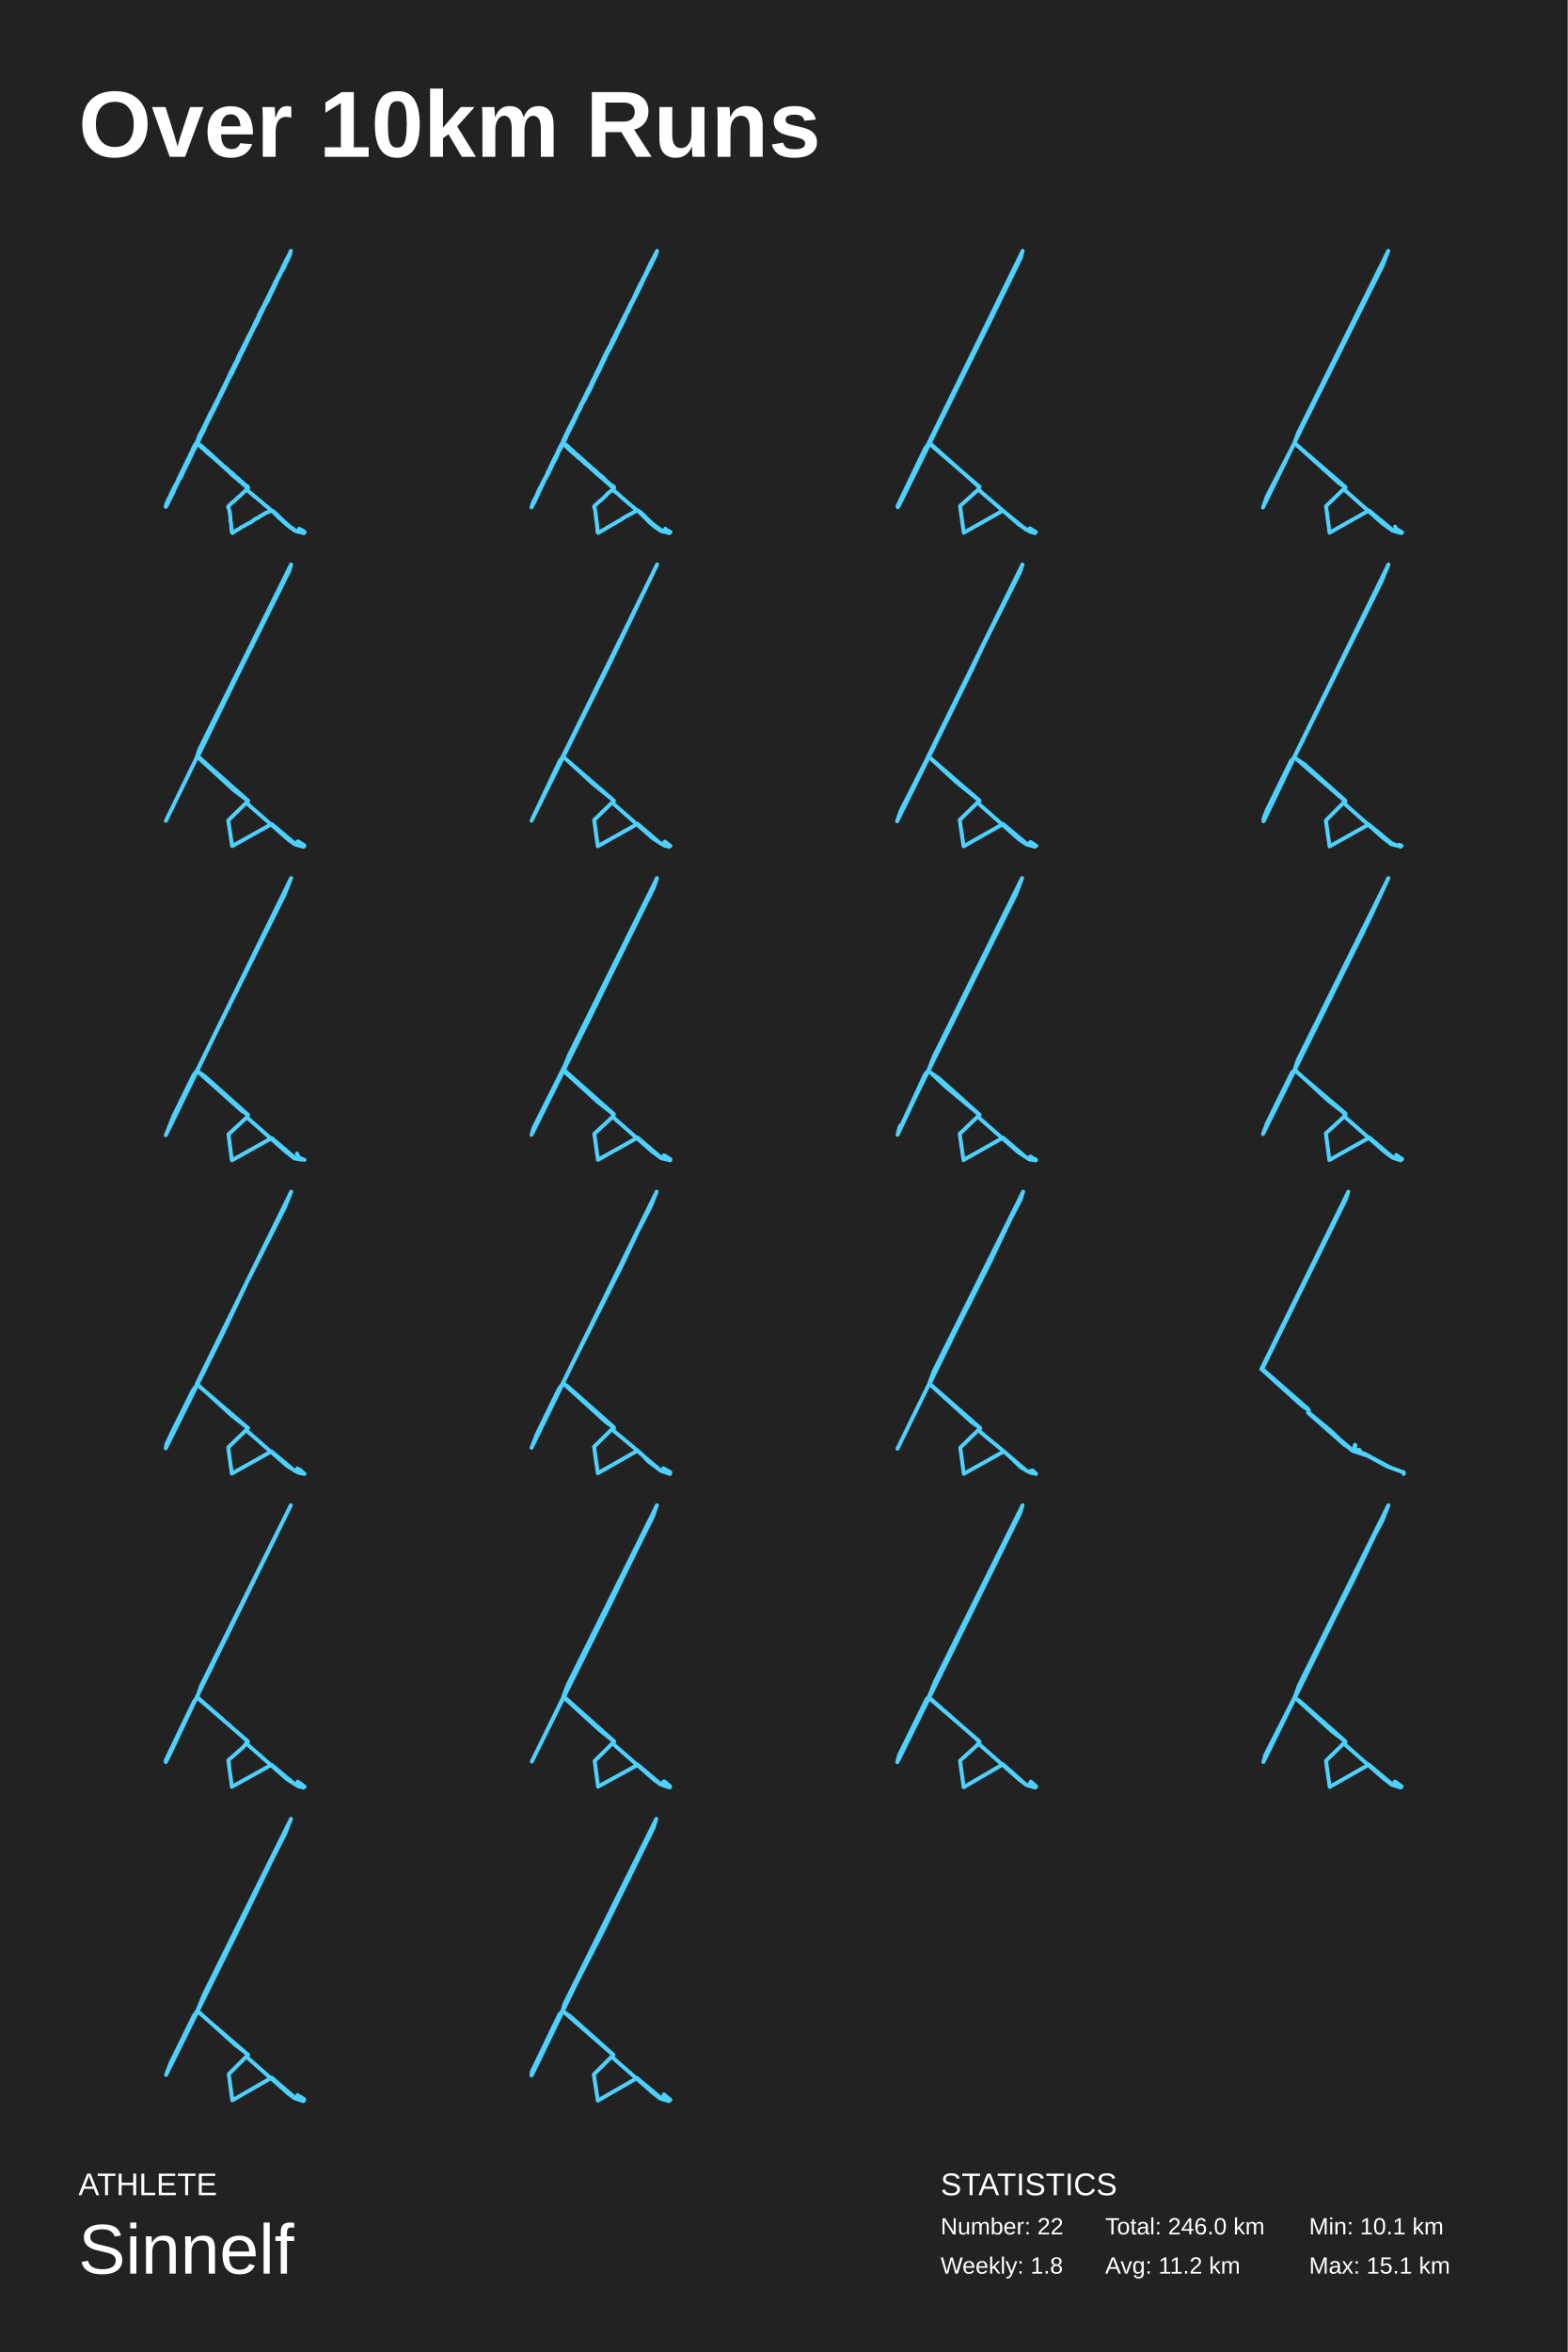
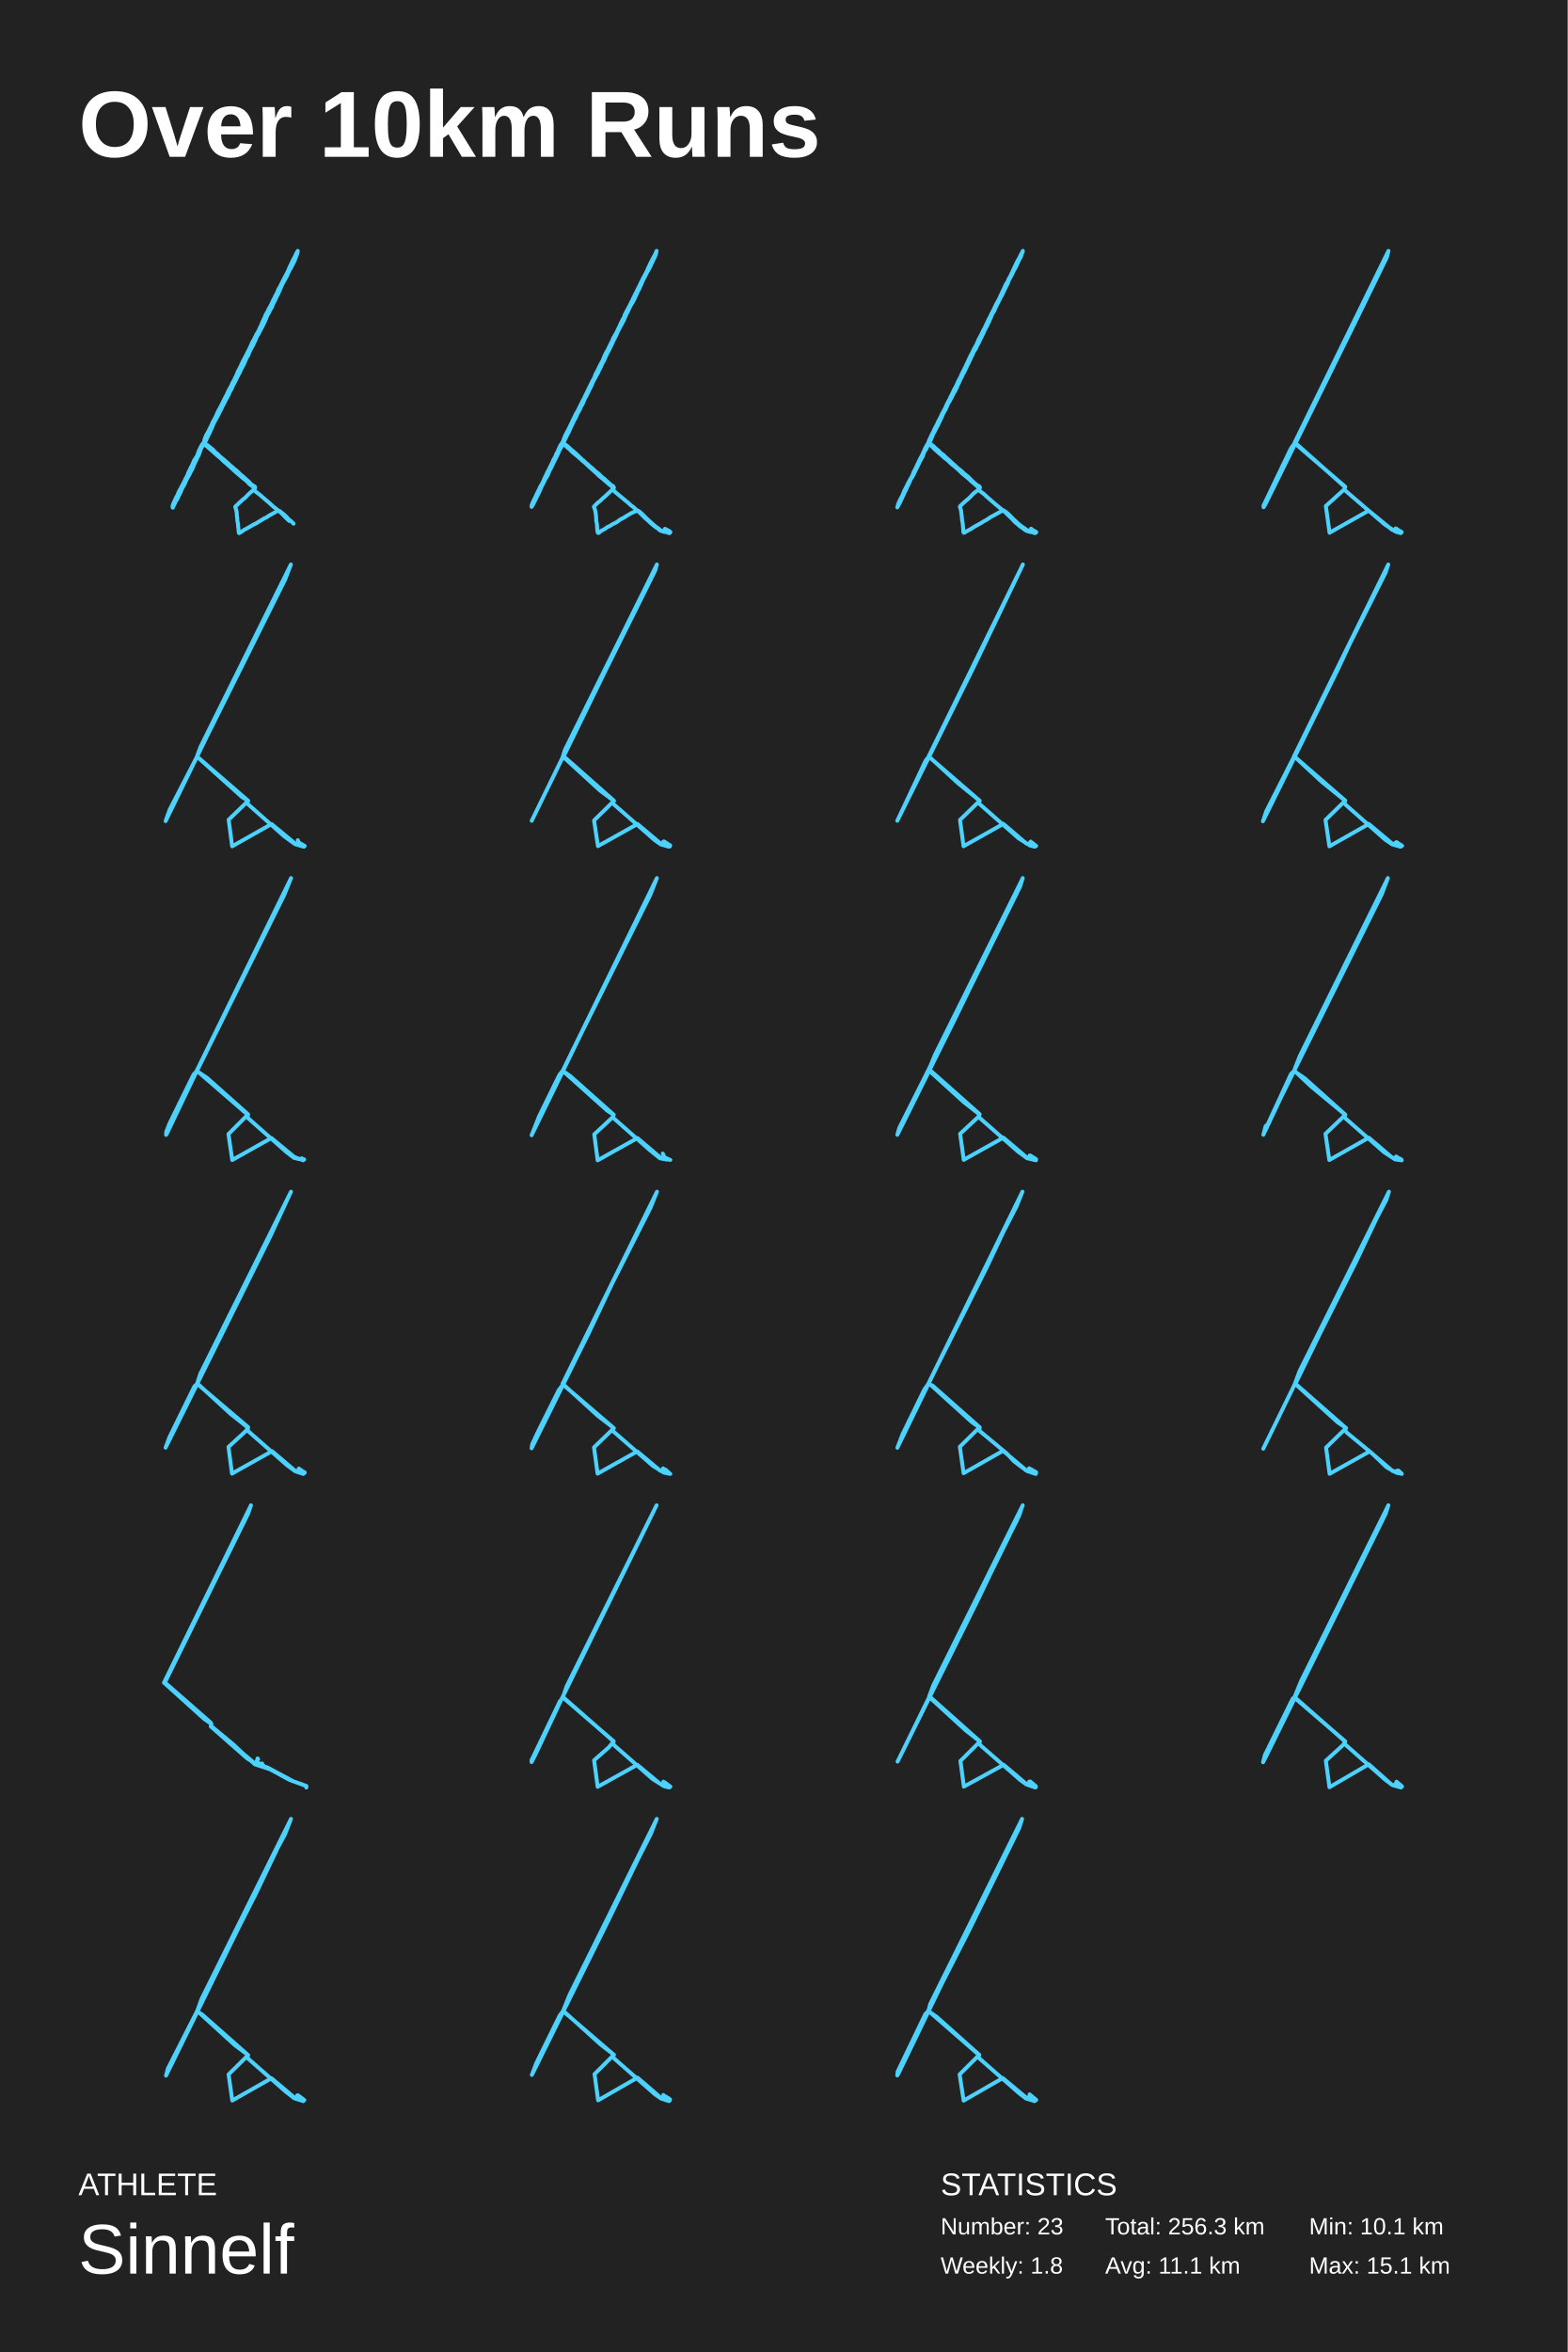
<svg xmlns="http://www.w3.org/2000/svg" baseProfile="full" height="300mm" version="1.1" viewBox="0,0,200,300" width="200mm">
  <defs />
  <rect fill="#222222" height="300" width="200" x="0" y="0" />
  <text fill="#FFFFFF" style="font-size:12px; font-family:Arial; font-weight:bold;" x="10" y="20">Over 10km Runs</text>
  <text fill="#FFFFFF" style="font-size:4px; font-family:Arial" x="10" y="280">ATHLETE</text>
  <text fill="#FFFFFF" style="font-size:9px; font-family:Arial" x="10" y="290">Sinnelf</text>
  <text fill="#FFFFFF" style="font-size:4px; font-family:Arial" x="120" y="280">STATISTICS</text>
-   <text fill="#FFFFFF" style="font-size:3px; font-family:Arial" x="120" y="285">Number: 22</text>
+   <text fill="#FFFFFF" style="font-size:3px; font-family:Arial" x="120" y="285">Number: 23</text>
  <text fill="#FFFFFF" style="font-size:3px; font-family:Arial" x="120" y="290">Weekly: 1.8</text>
-   <text fill="#FFFFFF" style="font-size:3px; font-family:Arial" x="141" y="285">Total: 246.0 km</text>
-   <text fill="#FFFFFF" style="font-size:3px; font-family:Arial" x="141" y="290">Avg: 11.2 km</text>
+   <text fill="#FFFFFF" style="font-size:3px; font-family:Arial" x="141" y="285">Total: 256.3 km</text>
+   <text fill="#FFFFFF" style="font-size:3px; font-family:Arial" x="141" y="290">Avg: 11.1 km</text>
  <text fill="#FFFFFF" style="font-size:3px; font-family:Arial" x="167" y="285">Min: 10.1 km</text>
  <text fill="#FFFFFF" style="font-size:3px; font-family:Arial" x="167" y="290">Max: 15.1 km</text>
-   <polyline fill="none" points="38.164,67.449 38.635,67.692 38.862,67.859 38.812,67.949 38.77,67.987 38.677,68.0 38.333,67.859 38.072,67.846 37.635,67.705 37.5,67.628 37.324,67.461 36.97,67.231 36.457,66.82 36.23,66.615 36.037,66.423 35.575,66.025 35.213,65.654 34.91,65.359 34.616,65.115 34.154,64.692 33.801,64.436 33.548,64.192 31.749,62.705 31.513,62.384 31.53,62.294 31.589,62.179 31.589,62.14 31.354,62.051 31.261,61.935 31.093,61.82 30.202,61.05 29.781,60.717 29.285,60.23 28.613,59.64 27.94,59.012 27.663,58.781 27.166,58.332 26.46,57.755 26.242,57.562 25.998,57.306 25.695,57.062 25.123,56.511 25.098,56.485 25.098,56.447 25.35,55.767 25.502,55.434 26.031,54.421 26.107,54.228 26.25,53.972 26.435,53.549 26.679,53.074 26.729,52.92 27.082,52.317 27.679,51.099 27.856,50.791 28.041,50.368 28.175,50.124 28.478,49.47 28.638,49.175 28.856,48.701 29.126,48.226 29.311,47.739 29.68,47.033 29.849,46.662 30.076,46.238 30.202,46.02 30.336,45.712 30.404,45.507 30.656,44.981 30.883,44.597 31.026,44.276 31.211,43.917 31.455,43.429 31.581,43.109 31.993,42.39 32.22,41.903 32.354,41.646 32.489,41.326 32.674,40.941 32.96,40.415 33.035,40.171 33.229,39.774 33.691,38.927 33.859,38.555 34.002,38.299 34.137,37.991 34.229,37.824 34.423,37.413 34.532,37.234 34.591,37.08 34.952,36.362 35.154,35.925 35.844,34.617 35.987,34.271 36.357,33.488 36.71,32.808 36.853,32.564 37.105,32.0 37.004,32.423 36.903,32.718 36.701,33.116 36.584,33.385 36.466,33.591 36.273,34.053 36.037,34.476 35.961,34.579 35.591,35.323 35.482,35.502 35.28,35.913 35.196,36.156 35.02,36.528 34.894,36.823 34.667,37.247 34.549,37.529 34.355,37.927 34.246,38.196 33.96,38.709 33.868,38.837 33.7,39.145 33.405,39.799 33.262,40.043 33.044,40.531 32.918,40.851 32.152,42.288 31.951,42.75 31.648,43.34 31.328,44.045 31.135,44.417 31.093,44.532 30.639,45.392 30.58,45.546 30.462,45.789 30.412,45.956 30.202,46.315 30.076,46.585 30,46.777 29.865,47.046 29.773,47.2 29.647,47.508 29.521,47.739 29.403,47.918 29.336,48.072 29.1,48.496 28.949,48.816 28.789,49.201 28.428,49.906 28.125,50.535 28.066,50.612 27.89,50.971 27.747,51.343 27.587,51.651 27.511,51.766 27.284,52.266 26.965,52.843 26.763,53.318 26.561,53.651 26.275,54.267 26.183,54.446 25.88,55.152 25.737,55.382 25.174,56.575 24.846,57.203 24.745,57.357 24.442,58.037 23.997,58.922 23.685,59.589 23.458,59.999 23.164,60.704 22.878,61.14 22.727,61.486 22.407,62.102 22.172,62.666 21.272,64.474 21.155,64.654 21.138,64.577 21.18,64.384 21.264,64.166 21.39,63.884 21.642,63.384 21.819,62.987 22.105,62.422 22.256,62.076 22.542,61.615 22.752,61.102 23.198,60.178 23.517,59.563 23.618,59.319 23.753,59.101 23.921,58.678 24.182,58.229 24.308,57.883 24.484,57.601 24.568,57.357 24.812,56.832 25.022,56.524 25.064,56.485 25.115,56.498 25.56,56.78 25.821,56.985 26.25,57.396 26.427,57.524 26.923,57.96 27.629,58.64 27.805,58.768 27.974,58.947 28.318,59.23 28.453,59.383 28.966,59.781 29.21,60.037 29.748,60.461 30.109,60.832 30.412,61.05 30.647,61.294 30.807,61.409 30.942,61.55 31.404,61.948 31.463,61.986 31.539,61.986 31.656,62.179 31.656,62.217 31.53,62.371 31.244,62.653 31.009,62.858 30.597,63.256 30.202,63.589 29.899,63.897 29.622,64.102 29.184,64.525 29.1,64.641 29.109,64.692 29.159,64.782 29.268,65.141 29.344,65.564 29.395,66.128 29.395,66.461 29.437,66.577 29.479,66.808 29.538,67.628 29.571,67.833 29.588,67.91 29.638,67.974 29.672,67.987 29.731,67.962 30.008,67.731 30.521,67.449 30.841,67.218 31.093,67.115 31.421,66.897 32.01,66.602 32.464,66.269 32.691,66.141 32.892,66.051 33.304,65.782 33.708,65.551 33.851,65.461 34.044,65.372 34.658,65.128 34.742,65.141 34.91,65.256 35.247,65.551 35.877,66.179 36.735,66.961 37.054,67.218 37.391,67.449 37.534,67.59 37.635,67.641 37.996,67.782 38.349,67.833 38.534,67.936 38.66,67.987 38.778,67.987 38.82,67.949 38.812,67.91 38.787,67.885 38.627,67.82 38.534,67.756" stroke="#4dd2ff" stroke-linecap="round" stroke-linejoin="round" stroke-width="0.5" />
-   <polyline fill="none" points="84.876,67.436 85.095,67.628 85.44,67.795 85.532,67.859 85.532,67.897 85.465,67.962 85.339,68.0 84.994,67.872 84.741,67.846 84.279,67.705 84.144,67.628 83.799,67.359 83.555,67.205 82.807,66.576 82.504,66.243 81.512,65.281 80.317,64.306 79.24,63.37 78.828,62.985 78.635,62.857 78.408,62.677 78.24,62.51 78.181,62.408 78.172,62.356 78.189,62.305 78.265,62.164 78.231,62.19 78.021,62.061 77.752,61.805 77.272,61.407 76.936,61.086 76.078,60.381 75.758,60.06 75.043,59.432 74.707,59.175 74.219,58.7 73.815,58.393 73.454,58.059 73.168,57.828 72.621,57.341 72.108,56.828 71.788,56.571 71.763,56.52 71.755,56.468 71.881,56.135 72.234,55.378 72.369,55.147 72.528,54.762 72.915,54.031 73.008,53.8 73.302,53.261 73.487,52.851 73.916,52.042 74.152,51.516 74.471,50.913 74.564,50.708 74.715,50.413 75.085,49.63 75.245,49.361 75.43,48.989 75.531,48.72 75.91,48.014 76.027,47.719 76.515,46.744 77.129,45.422 77.272,45.166 77.567,44.563 77.886,43.985 77.996,43.754 78.172,43.318 78.483,42.753 78.778,42.125 78.912,41.907 79.459,40.739 79.678,40.341 79.754,40.149 80.048,39.597 80.435,38.776 80.763,38.198 81.688,36.209 81.89,35.901 82.033,35.542 82.184,35.311 82.277,35.118 83,33.566 83.269,33.065 83.412,32.834 83.547,32.513 83.698,32.257 83.825,32.0 83.799,32.128 83.707,32.334 83.698,32.398 83.597,32.693 83.345,33.168 82.891,34.143 82.63,34.579 82.504,34.875 82.067,35.709 81.974,35.914 81.882,36.184 81.747,36.427 81.268,37.428 81.226,37.557 81.032,37.877 80.418,39.084 80.174,39.648 79.913,40.059 79.754,40.482 79.611,40.79 79.518,41.021 79.383,41.252 79.316,41.432 78.988,42.048 78.568,42.959 78.282,43.523 78.198,43.729 78.029,44.024 77.785,44.537 77.592,44.806 77.39,45.268 77.264,45.486 77.146,45.794 76.995,46.089 76.927,46.256 76.709,46.667 76.398,47.36 76.204,47.693 76.036,48.065 75.826,48.463 75.649,48.874 75.514,49.117 75.422,49.4 75.296,49.618 75.212,49.823 75.026,50.118 74.724,50.734 74.446,51.234 74.32,51.414 73.95,52.261 73.664,52.748 73.403,53.364 72.949,54.3 72.369,55.404 72.116,56.032 71.94,56.366 71.813,56.686 71.645,56.943 71.46,57.328 71.258,57.61 71.031,58.251 70.627,58.983 70.35,59.586 70.106,60.06 69.795,60.714 69.492,61.189 69.265,61.728 69.088,62.074 68.853,62.587 68.76,62.754 68.609,63.113 68.138,64.114 67.801,64.716 67.835,64.639 67.911,64.344 68.028,64.024 68.138,63.793 68.441,63.229 68.718,62.562 69.055,61.907 69.198,61.599 69.282,61.458 69.534,60.984 69.677,60.766 69.786,60.509 69.896,60.201 70.089,59.842 70.728,58.495 70.913,58.175 71.384,57.135 71.662,56.635 71.746,56.507 71.788,56.468 71.83,56.468 72.427,56.917 72.764,57.238 73.041,57.456 73.369,57.802 73.698,58.033 74.084,58.418 74.37,58.649 74.883,59.137 75.136,59.342 75.439,59.637 75.943,60.035 76.431,60.496 76.557,60.586 76.902,60.868 77.205,61.189 77.617,61.574 77.836,61.766 78.08,61.946 78.223,61.997 78.315,62.087 78.357,62.177 78.349,62.228 78.13,62.472 77.516,62.959 77.197,63.305 76.86,63.626 76.288,64.114 75.834,64.55 75.792,64.614 75.792,64.665 75.859,64.832 75.935,65.114 76.027,65.845 76.078,66.422 76.137,66.653 76.154,66.807 76.179,67.128 76.204,67.282 76.229,67.808 76.246,67.885 76.28,67.949 76.339,67.949 76.456,67.897 76.641,67.769 77.188,67.474 77.651,67.179 78.559,66.679 78.803,66.512 79.156,66.333 79.686,65.973 79.997,65.807 81.066,65.217 81.268,65.127 81.343,65.101 81.444,65.14 81.831,65.435 82.109,65.691 82.437,66.038 83.227,66.782 83.732,67.192 84.035,67.384 84.312,67.59 84.75,67.769 85.044,67.808 85.339,67.962 85.44,67.974 85.49,67.936 85.507,67.91 85.507,67.872 85.473,67.833 85.204,67.705" stroke="#4dd2ff" stroke-linecap="round" stroke-linejoin="round" stroke-width="0.5" />
-   <polyline fill="none" points="131.44,67.411 132.12,67.885 132.028,68.0 131.373,67.808 129.979,66.886 125.017,62.622 124.84,62.405 124.95,62.149 118.51,56.425 130.466,32.0 130.264,32.82 125.949,41.658 114.731,64.389 114.538,64.697 114.513,64.517 117.998,57.244 118.501,56.527 124.958,62.085 124.807,62.443 122.481,64.543 122.951,67.949 127.939,65.132 130.911,67.565 132.095,67.962 132.154,67.859 131.364,67.411" stroke="#4dd2ff" stroke-linecap="round" stroke-linejoin="round" stroke-width="0.5" />
-   <polyline fill="none" points="178.177,67.5 178.874,67.898 178.773,68.0 177.647,67.68 176.245,66.655 171.676,62.608 171.499,62.364 171.608,62.121 170.861,61.647 165.124,56.498 165.578,55.268 177.11,32.0 176.379,33.909 166.376,53.974 161.126,64.734 161.639,63.287 165.141,56.498 171.667,62.147 169.173,64.555 169.618,67.949 174.641,65.105 177.631,67.577 178.807,67.923 178.126,67.539 177.992,67.167" stroke="#4dd2ff" stroke-linecap="round" stroke-linejoin="round" stroke-width="0.5" />
-   <polyline fill="none" points="38.037,107.321 38.835,107.833 38.7,108.0 37.65,107.718 36.852,107.154 31.685,102.631 31.508,102.401 31.626,102.132 29.87,100.825 25.139,96.493 25.408,95.635 37.138,72.0 36.911,72.795 26.862,93.008 21.165,104.694 37.062,72.167 36.726,73.115 33.693,79.14 25.249,96.468 31.668,102.144 29.122,104.643 29.618,107.923 34.659,105.104 37.608,107.59 38.801,107.949 37.953,107.359" stroke="#4dd2ff" stroke-linecap="round" stroke-linejoin="round" stroke-width="0.5" />
-   <polyline fill="none" points="84.821,107.347 85.526,107.898 85.358,108.0 84.745,107.846 83.276,106.925 78.215,102.471 78.282,102.112 75.613,99.949 71.811,96.467 83.83,72.0 77.628,84.933 67.808,104.685 71.408,97.043 71.82,96.506 78.324,102.138 75.806,104.583 76.26,107.936 81.338,105.082 84.267,107.59 85.433,107.898 84.745,107.45" stroke="#4dd2ff" stroke-linecap="round" stroke-linejoin="round" stroke-width="0.5" />
-   <polyline fill="none" points="131.488,107.409 132.212,107.884 132.002,108.0 130.949,107.705 130.04,107.088 125.038,102.671 124.811,102.402 124.946,102.132 122.016,99.769 118.42,96.456 130.444,72.0 130.099,73.041 125.56,82.071 124.028,85.347 114.454,104.751 114.892,103.442 118.437,96.469 124.963,102.119 122.437,104.585 122.933,107.949 127.96,105.098 130.941,107.602 132.111,107.936 131.362,107.486" stroke="#4dd2ff" stroke-linecap="round" stroke-linejoin="round" stroke-width="0.5" />
-   <polyline fill="none" points="178.412,107.897 177.513,107.692 176.487,106.897 171.644,102.615 171.577,102.166 165.102,96.562 177.134,72.0 176.235,74.206 164.598,97.665 161.285,104.602 161.192,104.756 161.209,104.371 161.613,103.333 164.69,97.062 165.102,96.614 166.389,97.46 171.652,102.14 169.147,104.654 169.626,107.962 174.62,105.154 177.53,107.564 178.673,108.0 178.808,107.885 178.48,107.744" stroke="#4dd2ff" stroke-linecap="round" stroke-linejoin="round" stroke-width="0.5" />
-   <polyline fill="none" points="38.426,147.91 37.533,147.743 36.269,146.728 31.652,142.655 31.525,142.462 31.635,142.192 30.809,141.665 25.121,136.576 37.137,112.0 36.286,114.16 27.472,131.847 21.152,144.801 22.122,142.359 24.708,137.077 25.121,136.576 26.124,137.283 31.635,142.192 31.5,142.5 29.149,144.685 29.579,148.0 34.66,145.16 37.584,147.653 38.848,147.949 38.114,147.627 37.887,147.139" stroke="#4dd2ff" stroke-linecap="round" stroke-linejoin="round" stroke-width="0.5" />
-   <polyline fill="none" points="84.796,147.398 85.518,147.859 85.502,148.0 84.359,147.731 83.174,146.86 78.41,142.67 78.2,142.414 78.292,142.144 76.284,140.568 71.806,136.506 72.604,134.558 83.804,112.038 83.006,114.064 82.04,115.833 75.15,129.996 67.815,144.746 68.059,143.874 71.688,136.647 83.813,112.0 83.468,113.09 71.932,136.455 78.318,142.119 78.141,142.465 75.822,144.617 76.284,147.936 81.342,145.104 84.266,147.59 85.485,147.949 84.703,147.372" stroke="#4dd2ff" stroke-linecap="round" stroke-linejoin="round" stroke-width="0.5" />
-   <polyline fill="none" points="131.453,147.512 132.16,148.0 131.318,147.885 129.888,146.948 124.999,142.662 124.823,142.431 124.949,142.187 120.59,138.569 118.436,136.541 119.135,134.745 130.393,112.0 129.627,114.041 116.821,139.839 114.507,144.741 114.785,143.676 114.877,143.548 114.877,143.817 118.024,137.003 118.411,136.605 119.774,137.529 124.974,142.187 122.433,144.625 122.921,147.962 127.961,145.113 130.889,147.615 132.042,147.987 132.135,147.91 131.907,147.769" stroke="#4dd2ff" stroke-linecap="round" stroke-linejoin="round" stroke-width="0.5" />
-   <polyline fill="none" points="178.125,147.319 178.875,147.846 178.69,148.0 177.671,147.666 176.593,146.87 171.591,142.479 171.65,142.106 169.436,140.36 165.158,136.443 165.563,135.21 177.123,112.0 174.496,117.678 161.125,144.649 161.605,143.339 164.796,136.841 165.158,136.507 171.659,142.042 171.406,142.492 169.15,144.559 169.596,147.961 174.707,145.098 177.595,147.551 178.706,147.872 178.858,147.782" stroke="#4dd2ff" stroke-linecap="round" stroke-linejoin="round" stroke-width="0.5" />
-   <polyline fill="none" points="38.251,187.461 38.849,188.0 38.033,187.833 36.628,186.974 31.623,182.613 31.489,182.408 31.632,182.151 29.63,180.612 25.105,176.494 37.15,152.0 36.334,154.028 31.48,163.613 28.452,170.015 21.151,184.729 21.236,184.191 21.993,182.574 24.608,177.328 25.155,176.597 31.649,182.164 29.117,184.614 29.571,187.962 34.626,185.127 37.578,187.602 38.798,187.962 37.932,187.295" stroke="#4dd2ff" stroke-linecap="round" stroke-linejoin="round" stroke-width="0.5" />
-   <polyline fill="none" points="84.956,187.461 85.519,187.782 85.469,188.0 84.35,187.628 82.702,186.397 81.776,185.396 78.269,182.485 78.319,182.087 77.319,181.394 71.809,176.404 83.77,152.0 83.03,153.861 81.364,157.082 79.228,161.624 72.978,174.069 67.814,184.665 68.487,182.921 71.262,177.225 71.776,176.494 72.339,176.763 78.311,182.048 75.788,184.537 76.267,187.91 81.297,185.05 84.241,187.525 85.444,187.885 85.461,187.756 84.628,187.282" stroke="#4dd2ff" stroke-linecap="round" stroke-linejoin="round" stroke-width="0.5" />
-   <polyline fill="none" points="131.725,187.563 132.164,187.961 131.497,187.858 130.248,187.164 128.384,185.388 125.16,182.737 124.899,182.415 125.051,182.132 124.013,181.437 118.536,176.483 119.127,174.887 130.527,152.0 130.206,153.017 128.941,155.437 126.358,160.883 119.658,174.218 114.494,184.783 130.434,152.193 130.071,153.262 129.126,154.961 118.604,176.496 125.059,182.158 122.511,184.642 122.958,187.987 128.063,185.131 130.991,187.627 132.172,188.0 131.506,187.601" stroke="#4dd2ff" stroke-linecap="round" stroke-linejoin="round" stroke-width="0.5" />
-   <polyline fill="none" points="173.424,184.927 173.564,185.211 172.763,185.093 171.502,184.262 166.887,180.204 166.973,179.883 166.055,179.254 160.919,174.626 172.015,152.0 171.665,153.045 161.035,174.602 166.864,179.705 166.942,180.156 169.798,182.53 171.751,184.381 172.498,184.915 174.132,185.449 177.416,187.205 179.081,187.798 179.081,188.0 179.035,187.798 176.934,187.027 174.443,185.674 172.529,185.045 169.852,182.696 172.451,184.879 173.603,185.188 172.91,184.844 172.778,184.594 172.864,184.286 172.934,184.381" stroke="#4dd2ff" stroke-linecap="round" stroke-linejoin="round" stroke-width="0.5" />
-   <polyline fill="none" points="38.115,227.333 38.856,227.885 38.721,228.0 38.031,227.833 36.567,226.897 31.746,222.662 31.536,222.444 31.628,222.136 25.158,216.464 25.62,215.091 37.097,192.0 24.779,217.132 21.632,223.817 21.152,224.754 21.144,224.523 24.771,216.978 25.183,216.541 31.628,222.11 30.997,222.88 29.129,224.523 29.583,227.91 34.632,225.1 37.577,227.551 38.763,227.923 38.149,227.577 37.964,227.256" stroke="#4dd2ff" stroke-linecap="round" stroke-linejoin="round" stroke-width="0.5" />
-   <polyline fill="none" points="84.768,227.231 85.457,227.808 85.432,228.0 84.297,227.615 83.49,227.038 78.537,222.717 78.235,222.397 78.31,222.102 76.562,220.73 71.853,216.434 72.391,214.985 83.809,192.0 83.061,193.963 82.111,195.695 78.016,204.225 67.842,224.692 83.633,192.475 83.364,193.296 71.945,216.408 78.361,222.127 75.864,224.615 76.301,227.885 81.371,225.102 84.289,227.564 85.491,227.923 84.633,227.244" stroke="#4dd2ff" stroke-linecap="round" stroke-linejoin="round" stroke-width="0.5" />
-   <polyline fill="none" points="131.5,227.255 132.199,227.859 132.072,228.0 130.977,227.692 130.017,226.972 125.047,222.592 124.871,222.374 124.946,222.143 118.486,216.465 119.311,214.435 130.455,192.0 130.118,193.067 114.872,223.992 114.468,224.776 114.704,223.851 118.258,216.645 118.461,216.529 124.963,222.117 124.702,222.554 122.478,224.583 122.942,227.961 127.953,225.033 130.885,227.64 132.081,227.974 132.157,227.859 131.382,227.499" stroke="#4dd2ff" stroke-linecap="round" stroke-linejoin="round" stroke-width="0.5" />
-   <polyline fill="none" points="177.997,227.245 178.82,227.859 178.686,228.0 177.544,227.642 176.461,226.796 171.591,222.52 171.641,222.123 169.937,220.843 165.16,216.489 165.714,214.965 177.124,192.0 176.352,193.986 175.453,195.651 172.641,201.543 170.508,205.744 161.18,224.748 161.415,223.852 165.134,216.54 165.814,216.975 171.658,222.136 169.165,224.594 169.635,227.923 174.631,225.081 177.578,227.565 178.795,227.872 177.913,227.283" stroke="#4dd2ff" stroke-linecap="round" stroke-linejoin="round" stroke-width="0.5" />
-   <polyline fill="none" points="38.24,267.398 38.811,267.769 38.685,268.0 37.66,267.667 36.887,267.129 31.697,262.569 31.537,262.352 31.655,262.083 29.975,260.789 25.179,256.472 25.985,254.461 37.123,232.0 36.35,233.948 34.72,237.151 31.025,244.788 21.189,264.657 21.752,263.158 24.734,257.087 25.162,256.51 31.646,262.095 29.185,264.555 29.639,267.898 34.662,265.003 37.601,267.539 38.794,267.91 38.786,267.757 38.105,267.513 37.962,267.219" stroke="#4dd2ff" stroke-linecap="round" stroke-linejoin="round" stroke-width="0.5" />
-   <polyline fill="none" points="84.688,267.14 85.53,267.846 85.32,268.0 84.225,267.666 83.341,266.986 78.207,262.493 78.224,262.108 71.768,256.486 72.012,255.6 83.729,232.0 83.367,233.156 76.869,246.408 73.493,253.02 67.938,264.509 67.803,264.727 67.845,264.252 71.389,256.884 71.759,256.511 72.795,257.218 78.266,262.096 75.758,264.599 76.271,267.936 81.262,265.061 84.217,267.525 85.387,267.949 85.454,267.82 84.806,267.615 84.638,267.371" stroke="#4dd2ff" stroke-linecap="round" stroke-linejoin="round" stroke-width="0.5" />
+   <polyline fill="none" points="36.886,66.437 36.508,66.078 36.205,65.758 35.835,65.386 35.592,65.207 35.214,64.874 34.911,64.656 34.483,64.259 33.113,63.08 32.55,62.657 32.399,62.49 32.357,62.414 32.357,62.337 32.449,62.183 32.432,62.144 32.399,62.106 32.214,62.029 31.92,61.824 31.735,61.658 31.601,61.504 31.374,61.286 30.777,60.812 30.534,60.594 30.248,60.363 29.164,59.377 28.567,58.864 28.105,58.416 27.593,57.993 27.173,57.608 26.089,56.66 26.005,56.57 25.996,56.519 26.038,56.263 26.08,56.109 26.181,55.801 26.341,55.443 26.601,55.007 26.685,54.815 26.963,54.277 27.173,53.777 27.475,53.251 27.794,52.508 28.105,51.957 28.727,50.701 28.904,50.381 29.206,49.727 29.475,49.253 29.643,48.868 29.903,48.42 29.987,48.202 30.113,47.971 30.307,47.471 30.676,46.766 30.979,46.1 31.138,45.818 31.265,45.549 31.374,45.369 31.525,45.049 31.869,44.382 32.18,43.678 32.407,43.28 32.735,42.614 32.953,42.255 33.205,41.704 33.289,41.563 33.525,40.973 33.752,40.512 33.878,40.178 34.096,39.794 34.306,39.358 34.516,39.012 34.718,38.589 34.852,38.281 34.987,38.051 35.104,37.781 35.34,37.358 35.516,36.91 35.726,36.551 36.239,35.525 36.558,34.948 36.768,34.5 36.995,33.961 37.129,33.705 37.339,33.243 37.659,32.641 37.743,32.436 37.986,32.0 37.969,32.141 37.919,32.359 37.549,33.333 37.297,33.808 37.138,34.141 36.86,34.602 36.575,35.269 36.398,35.564 36.02,36.256 35.491,37.474 35.289,37.845 35.071,38.345 34.877,38.679 34.718,39.127 34.474,39.537 34.289,39.935 34.205,40.05 34.146,40.153 33.97,40.537 33.886,40.794 33.415,41.768 33.096,42.357 33.004,42.55 32.769,42.934 32.575,43.408 32.39,43.78 32.315,43.972 32.004,44.536 31.785,44.985 31.651,45.357 31.458,45.639 31.365,45.882 31.273,46.074 31.155,46.369 30.895,46.869 30.786,47.048 30.517,47.651 30.408,47.817 30.071,48.522 29.719,49.189 29.55,49.586 29.366,49.894 29.248,50.124 29.206,50.265 28.727,51.162 28.576,51.483 28.399,51.79 28.29,52.059 28.215,52.162 28.147,52.329 28.013,52.572 27.761,53.098 27.61,53.341 27.416,53.725 27.324,53.879 27.231,54.071 27.03,54.584 26.853,54.943 26.811,55.071 26.5,55.673 26.416,55.891 26.122,56.493 26.047,56.699 25.98,56.801 25.778,56.942 25.719,57.057 25.652,57.25 25.551,57.442 25.475,57.724 25.349,58.057 25.215,58.3 25.097,58.569 24.879,58.992 24.501,59.889 24.333,60.171 24.232,60.402 24.013,60.799 23.845,61.081 23.661,61.478 23.593,61.67 23.182,62.401 23.081,62.695 22.988,62.9 22.787,63.259 22.635,63.631 22.383,64.002 22.299,64.22 22.182,64.438 22.047,64.758 22.031,64.733 22.014,64.682 22.039,64.451 22.098,64.272 22.493,63.4 22.652,63.131 22.795,62.76 22.93,62.503 23.089,62.234 23.24,61.914 23.434,61.581 23.694,61.017 23.887,60.684 24.005,60.338 24.383,59.556 24.534,59.287 24.728,58.8 24.828,58.621 25.089,58.236 25.181,58.057 25.366,57.519 25.685,56.865 25.845,56.609 25.87,56.583 25.954,56.558 26.442,56.763 26.954,57.173 27.181,57.365 27.484,57.698 27.752,57.903 28.122,58.275 28.559,58.621 28.904,58.941 29.105,59.095 29.366,59.364 29.609,59.543 29.861,59.787 30.063,59.928 30.416,60.248 30.634,60.479 31.029,60.799 31.701,61.401 31.886,61.606 32.088,61.799 32.239,61.901 32.306,61.965 32.399,61.991 32.508,62.068 32.542,62.132 32.542,62.234 32.315,62.503 31.76,62.99 31.248,63.516 30.97,63.721 30.71,63.977 30.584,64.066 30.408,64.259 30.097,64.541 30.013,64.643 30.021,64.72 30.071,64.848 30.164,65.156 30.206,65.463 30.223,65.809 30.273,66.155 30.281,66.437 30.357,66.808 30.374,67.078 30.441,67.603 30.45,67.872 30.483,67.987 30.508,68.0 30.592,67.962 30.979,67.718 31.105,67.603 31.349,67.488 32.399,66.885 32.668,66.757 33.693,66.129 34.029,65.976 34.256,65.809 35.424,65.156 35.499,65.13 35.642,65.156 36.197,65.604 36.566,65.937 36.667,66.065 36.81,66.219 37.205,66.539 37.449,66.796" stroke="#4dd2ff" stroke-linecap="round" stroke-linejoin="round" stroke-width="0.5" />
+   <polyline fill="none" points="84.831,67.449 85.302,67.692 85.529,67.859 85.478,67.949 85.436,67.987 85.344,68.0 84.999,67.859 84.739,67.846 84.301,67.705 84.167,67.628 83.99,67.461 83.637,67.231 83.124,66.82 82.897,66.615 82.704,66.423 82.241,66.025 81.88,65.654 81.577,65.359 81.283,65.115 80.82,64.692 80.467,64.436 80.215,64.192 78.416,62.705 78.18,62.384 78.197,62.294 78.256,62.179 78.256,62.14 78.02,62.051 77.928,61.935 77.76,61.82 76.868,61.05 76.448,60.717 75.952,60.23 75.279,59.64 74.607,59.012 74.329,58.781 73.833,58.332 73.127,57.755 72.908,57.562 72.664,57.306 72.362,57.062 71.79,56.511 71.765,56.485 71.765,56.447 72.017,55.767 72.168,55.434 72.698,54.421 72.774,54.228 72.917,53.972 73.102,53.549 73.345,53.074 73.396,52.92 73.749,52.317 74.346,51.099 74.523,50.791 74.708,50.368 74.842,50.124 75.145,49.47 75.305,49.175 75.523,48.701 75.792,48.226 75.977,47.739 76.347,47.033 76.515,46.662 76.742,46.238 76.868,46.02 77.003,45.712 77.07,45.507 77.323,44.981 77.55,44.597 77.692,44.276 77.877,43.917 78.121,43.429 78.247,43.109 78.659,42.39 78.886,41.903 79.021,41.646 79.155,41.326 79.34,40.941 79.626,40.415 79.702,40.171 79.895,39.774 80.358,38.927 80.526,38.555 80.669,38.299 80.803,37.991 80.896,37.824 81.089,37.413 81.199,37.234 81.258,37.08 81.619,36.362 81.821,35.925 82.51,34.617 82.653,34.271 83.023,33.488 83.376,32.808 83.519,32.564 83.772,32.0 83.671,32.423 83.57,32.718 83.368,33.116 83.25,33.385 83.133,33.591 82.939,34.053 82.704,34.476 82.628,34.579 82.258,35.323 82.149,35.502 81.947,35.913 81.863,36.156 81.686,36.528 81.56,36.823 81.333,37.247 81.215,37.529 81.022,37.927 80.913,38.196 80.627,38.709 80.534,38.837 80.366,39.145 80.072,39.799 79.929,40.043 79.71,40.531 79.584,40.851 78.819,42.288 78.617,42.75 78.315,43.34 77.995,44.045 77.802,44.417 77.76,44.532 77.306,45.392 77.247,45.546 77.129,45.789 77.079,45.956 76.868,46.315 76.742,46.585 76.667,46.777 76.532,47.046 76.44,47.2 76.314,47.508 76.187,47.739 76.07,47.918 76.002,48.072 75.767,48.496 75.616,48.816 75.456,49.201 75.094,49.906 74.792,50.535 74.733,50.612 74.556,50.971 74.413,51.343 74.254,51.651 74.178,51.766 73.951,52.266 73.631,52.843 73.43,53.318 73.228,53.651 72.942,54.267 72.849,54.446 72.547,55.152 72.404,55.382 71.84,56.575 71.512,57.203 71.412,57.357 71.109,58.037 70.663,58.922 70.352,59.589 70.125,59.999 69.831,60.704 69.545,61.14 69.394,61.486 69.074,62.102 68.839,62.666 67.939,64.474 67.821,64.654 67.804,64.577 67.846,64.384 67.931,64.166 68.057,63.884 68.309,63.384 68.485,62.987 68.771,62.422 68.923,62.076 69.209,61.615 69.419,61.102 69.864,60.178 70.184,59.563 70.285,59.319 70.419,59.101 70.588,58.678 70.848,58.229 70.974,57.883 71.151,57.601 71.235,57.357 71.479,56.832 71.689,56.524 71.731,56.485 71.782,56.498 72.227,56.78 72.488,56.985 72.917,57.396 73.093,57.524 73.589,57.96 74.296,58.64 74.472,58.768 74.64,58.947 74.985,59.23 75.12,59.383 75.632,59.781 75.876,60.037 76.414,60.461 76.776,60.832 77.079,61.05 77.314,61.294 77.474,61.409 77.608,61.55 78.071,61.948 78.13,61.986 78.205,61.986 78.323,62.179 78.323,62.217 78.197,62.371 77.911,62.653 77.676,62.858 77.264,63.256 76.868,63.589 76.566,63.897 76.288,64.102 75.851,64.525 75.767,64.641 75.775,64.692 75.826,64.782 75.935,65.141 76.011,65.564 76.061,66.128 76.061,66.461 76.103,66.577 76.145,66.808 76.204,67.628 76.238,67.833 76.255,67.91 76.305,67.974 76.339,67.987 76.398,67.962 76.675,67.731 77.188,67.449 77.507,67.218 77.76,67.115 78.088,66.897 78.676,66.602 79.13,66.269 79.357,66.141 79.559,66.051 79.971,65.782 80.375,65.551 80.518,65.461 80.711,65.372 81.325,65.128 81.409,65.141 81.577,65.256 81.913,65.551 82.544,66.179 83.402,66.961 83.721,67.218 84.057,67.449 84.2,67.59 84.301,67.641 84.663,67.782 85.016,67.833 85.201,67.936 85.327,67.987 85.445,67.987 85.487,67.949 85.478,67.91 85.453,67.885 85.293,67.82 85.201,67.756" stroke="#4dd2ff" stroke-linecap="round" stroke-linejoin="round" stroke-width="0.5" />
+   <polyline fill="none" points="131.543,67.436 131.761,67.628 132.106,67.795 132.199,67.859 132.199,67.897 132.131,67.962 132.005,68.0 131.66,67.872 131.408,67.846 130.945,67.705 130.811,67.628 130.466,67.359 130.222,67.205 129.473,66.576 129.171,66.243 128.178,65.281 126.984,64.306 125.907,63.37 125.495,62.985 125.302,62.857 125.074,62.677 124.906,62.51 124.847,62.408 124.839,62.356 124.856,62.305 124.931,62.164 124.898,62.19 124.688,62.061 124.418,61.805 123.939,61.407 123.602,61.086 122.745,60.381 122.425,60.06 121.71,59.432 121.374,59.175 120.886,58.7 120.482,58.393 120.12,58.059 119.834,57.828 119.288,57.341 118.774,56.828 118.455,56.571 118.43,56.52 118.421,56.468 118.547,56.135 118.901,55.378 119.035,55.147 119.195,54.762 119.582,54.031 119.674,53.8 119.969,53.261 120.154,52.851 120.583,52.042 120.818,51.516 121.138,50.913 121.231,50.708 121.382,50.413 121.752,49.63 121.912,49.361 122.097,48.989 122.198,48.72 122.576,48.014 122.694,47.719 123.182,46.744 123.796,45.422 123.939,45.166 124.233,44.563 124.553,43.985 124.662,43.754 124.839,43.318 125.15,42.753 125.445,42.125 125.579,41.907 126.126,40.739 126.345,40.341 126.42,40.149 126.715,39.597 127.102,38.776 127.43,38.198 128.355,36.209 128.557,35.901 128.7,35.542 128.851,35.311 128.944,35.118 129.667,33.566 129.936,33.065 130.079,32.834 130.214,32.513 130.365,32.257 130.491,32.0 130.466,32.128 130.373,32.334 130.365,32.398 130.264,32.693 130.012,33.168 129.558,34.143 129.297,34.579 129.171,34.875 128.733,35.709 128.641,35.914 128.548,36.184 128.414,36.427 127.934,37.428 127.892,37.557 127.699,37.877 127.085,39.084 126.841,39.648 126.58,40.059 126.42,40.482 126.277,40.79 126.185,41.021 126.05,41.252 125.983,41.432 125.655,42.048 125.234,42.959 124.948,43.523 124.864,43.729 124.696,44.024 124.452,44.537 124.259,44.806 124.057,45.268 123.931,45.486 123.813,45.794 123.661,46.089 123.594,46.256 123.375,46.667 123.064,47.36 122.871,47.693 122.702,48.065 122.492,48.463 122.316,48.874 122.181,49.117 122.088,49.4 121.962,49.618 121.878,49.823 121.693,50.118 121.39,50.734 121.113,51.234 120.987,51.414 120.617,52.261 120.331,52.748 120.07,53.364 119.616,54.3 119.035,55.404 118.783,56.032 118.606,56.366 118.48,56.686 118.312,56.943 118.127,57.328 117.925,57.61 117.698,58.251 117.294,58.983 117.017,59.586 116.773,60.06 116.461,60.714 116.159,61.189 115.931,61.728 115.755,62.074 115.519,62.587 115.427,62.754 115.275,63.113 114.804,64.114 114.468,64.716 114.502,64.639 114.577,64.344 114.695,64.024 114.804,63.793 115.107,63.229 115.385,62.562 115.721,61.907 115.864,61.599 115.948,61.458 116.201,60.984 116.344,60.766 116.453,60.509 116.562,60.201 116.756,59.842 117.395,58.495 117.58,58.175 118.051,57.135 118.329,56.635 118.413,56.507 118.455,56.468 118.497,56.468 119.094,56.917 119.431,57.238 119.708,57.456 120.036,57.802 120.364,58.033 120.751,58.418 121.037,58.649 121.55,59.137 121.802,59.342 122.105,59.637 122.61,60.035 123.098,60.496 123.224,60.586 123.569,60.868 123.872,61.189 124.284,61.574 124.502,61.766 124.746,61.946 124.889,61.997 124.982,62.087 125.024,62.177 125.016,62.228 124.797,62.472 124.183,62.959 123.863,63.305 123.527,63.626 122.955,64.114 122.501,64.55 122.459,64.614 122.459,64.665 122.526,64.832 122.602,65.114 122.694,65.845 122.745,66.422 122.803,66.653 122.82,66.807 122.845,67.128 122.871,67.282 122.896,67.808 122.913,67.885 122.946,67.949 123.005,67.949 123.123,67.897 123.308,67.769 123.855,67.474 124.317,67.179 125.226,66.679 125.47,66.512 125.823,66.333 126.353,65.973 126.664,65.807 127.732,65.217 127.934,65.127 128.01,65.101 128.111,65.14 128.498,65.435 128.775,65.691 129.103,66.038 129.894,66.782 130.399,67.192 130.702,67.384 130.979,67.59 131.416,67.769 131.711,67.808 132.005,67.962 132.106,67.974 132.157,67.936 132.173,67.91 132.173,67.872 132.14,67.833 131.871,67.705" stroke="#4dd2ff" stroke-linecap="round" stroke-linejoin="round" stroke-width="0.5" />
+   <polyline fill="none" points="178.107,67.411 178.787,67.885 178.694,68.0 178.039,67.808 176.646,66.886 171.683,62.622 171.507,62.405 171.616,62.149 165.176,56.425 177.133,32.0 176.931,32.82 172.615,41.658 161.398,64.389 161.205,64.697 161.18,64.517 164.664,57.244 165.168,56.527 171.625,62.085 171.474,62.443 169.148,64.543 169.618,67.949 174.605,65.132 177.578,67.565 178.761,67.962 178.82,67.859 178.031,67.411" stroke="#4dd2ff" stroke-linecap="round" stroke-linejoin="round" stroke-width="0.5" />
+   <polyline fill="none" points="38.177,107.5 38.874,107.898 38.773,108.0 37.647,107.68 36.245,106.655 31.676,102.608 31.499,102.364 31.608,102.121 30.861,101.647 25.124,96.498 25.578,95.268 37.11,72.0 36.379,73.909 26.376,93.974 21.126,104.734 21.639,103.287 25.141,96.498 31.667,102.147 29.173,104.555 29.618,107.949 34.641,105.105 37.631,107.577 38.807,107.923 38.126,107.539 37.992,107.167" stroke="#4dd2ff" stroke-linecap="round" stroke-linejoin="round" stroke-width="0.5" />
+   <polyline fill="none" points="84.703,107.321 85.502,107.833 85.367,108.0 84.317,107.718 83.519,107.154 78.351,102.631 78.175,102.401 78.292,102.132 76.536,100.825 71.806,96.493 72.075,95.635 83.804,72.0 83.577,72.795 73.528,93.008 67.832,104.694 83.729,72.167 83.393,73.115 80.359,79.14 71.915,96.468 78.335,102.144 75.789,104.643 76.284,107.923 81.326,105.104 84.275,107.59 85.468,107.949 84.619,107.359" stroke="#4dd2ff" stroke-linecap="round" stroke-linejoin="round" stroke-width="0.5" />
+   <polyline fill="none" points="131.487,107.347 132.192,107.898 132.025,108.0 131.412,107.846 129.943,106.925 124.882,102.471 124.949,102.112 122.28,99.949 118.478,96.467 130.497,72.0 124.294,84.933 114.474,104.685 118.075,97.043 118.486,96.506 124.991,102.138 122.473,104.583 122.926,107.936 128.004,105.082 130.933,107.59 132.1,107.898 131.412,107.45" stroke="#4dd2ff" stroke-linecap="round" stroke-linejoin="round" stroke-width="0.5" />
+   <polyline fill="none" points="178.155,107.409 178.879,107.884 178.669,108.0 177.616,107.705 176.707,107.088 171.705,102.671 171.478,102.402 171.612,102.132 168.682,99.769 165.087,96.456 177.111,72.0 176.766,73.041 172.227,82.071 170.695,85.347 161.121,104.751 161.559,103.442 165.104,96.469 171.629,102.119 169.103,104.585 169.6,107.949 174.627,105.098 177.608,107.602 178.778,107.936 178.029,107.486" stroke="#4dd2ff" stroke-linecap="round" stroke-linejoin="round" stroke-width="0.5" />
+   <polyline fill="none" points="38.412,147.897 37.513,147.692 36.487,146.897 31.644,142.615 31.577,142.166 25.102,136.562 37.134,112.0 36.235,114.206 24.598,137.665 21.285,144.602 21.192,144.756 21.209,144.371 21.613,143.333 24.69,137.062 25.102,136.614 26.389,137.46 31.652,142.14 29.147,144.654 29.626,147.962 34.62,145.154 37.53,147.564 38.673,148.0 38.808,147.885 38.48,147.744" stroke="#4dd2ff" stroke-linecap="round" stroke-linejoin="round" stroke-width="0.5" />
+   <polyline fill="none" points="85.093,147.91 84.2,147.743 82.936,146.728 78.318,142.655 78.192,142.462 78.301,142.192 77.476,141.665 71.788,136.576 83.804,112.0 82.953,114.16 74.139,131.847 67.819,144.801 68.788,142.359 71.375,137.077 71.788,136.576 72.791,137.283 78.301,142.192 78.167,142.5 75.816,144.685 76.245,148.0 81.326,145.16 84.25,147.653 85.514,147.949 84.781,147.627 84.554,147.139" stroke="#4dd2ff" stroke-linecap="round" stroke-linejoin="round" stroke-width="0.5" />
+   <polyline fill="none" points="131.462,147.398 132.185,147.859 132.168,148.0 131.026,147.731 129.841,146.86 125.077,142.67 124.867,142.414 124.959,142.144 122.951,140.568 118.473,136.506 119.271,134.558 130.471,112.038 129.673,114.064 128.707,115.833 121.817,129.996 114.482,144.746 114.725,143.874 118.355,136.647 130.479,112.0 130.135,113.09 118.599,136.455 124.984,142.119 124.808,142.465 122.489,144.617 122.951,147.936 128.009,145.104 130.933,147.59 132.151,147.949 131.37,147.372" stroke="#4dd2ff" stroke-linecap="round" stroke-linejoin="round" stroke-width="0.5" />
+   <polyline fill="none" points="178.12,147.512 178.826,148.0 177.985,147.885 176.555,146.948 171.666,142.662 171.489,142.431 171.616,142.187 167.257,138.569 165.103,136.541 165.801,134.745 177.059,112.0 176.294,114.041 163.487,139.839 161.174,144.741 161.451,143.676 161.544,143.548 161.544,143.817 164.691,137.003 165.078,136.605 166.441,137.529 171.641,142.187 169.1,144.625 169.588,147.962 174.628,145.113 177.556,147.615 178.709,147.987 178.801,147.91 178.574,147.769" stroke="#4dd2ff" stroke-linecap="round" stroke-linejoin="round" stroke-width="0.5" />
+   <polyline fill="none" points="38.125,187.319 38.875,187.846 38.69,188.0 37.671,187.666 36.593,186.87 31.591,182.479 31.65,182.106 29.436,180.36 25.158,176.443 25.563,175.21 37.123,152.0 34.496,157.678 21.125,184.649 21.605,183.339 24.796,176.841 25.158,176.507 31.659,182.042 31.406,182.492 29.15,184.559 29.596,187.961 34.707,185.098 37.595,187.551 38.706,187.872 38.858,187.782" stroke="#4dd2ff" stroke-linecap="round" stroke-linejoin="round" stroke-width="0.5" />
+   <polyline fill="none" points="84.918,187.461 85.515,188.0 84.699,187.833 83.295,186.974 78.29,182.613 78.155,182.408 78.298,182.151 76.297,180.612 71.771,176.494 83.816,152.0 83,154.028 78.147,163.613 75.119,170.015 67.818,184.729 67.902,184.191 68.659,182.574 71.275,177.328 71.822,176.597 78.315,182.164 75.783,184.614 76.238,187.962 81.293,185.127 84.245,187.602 85.465,187.962 84.598,187.295" stroke="#4dd2ff" stroke-linecap="round" stroke-linejoin="round" stroke-width="0.5" />
+   <polyline fill="none" points="131.623,187.461 132.186,187.782 132.136,188.0 131.017,187.628 129.368,186.397 128.443,185.396 124.936,182.485 124.986,182.087 123.985,181.394 118.476,176.404 130.437,152.0 129.696,153.861 128.031,157.082 125.895,161.624 119.645,174.069 114.481,184.665 115.153,182.921 117.929,177.225 118.442,176.494 119.006,176.763 124.978,182.048 122.454,184.537 122.934,187.91 127.964,185.05 130.908,187.525 132.11,187.885 132.127,187.756 131.295,187.282" stroke="#4dd2ff" stroke-linecap="round" stroke-linejoin="round" stroke-width="0.5" />
+   <polyline fill="none" points="178.392,187.563 178.831,187.961 178.164,187.858 176.915,187.164 175.05,185.388 171.827,182.737 171.565,182.415 171.717,182.132 170.679,181.437 165.203,176.483 165.794,174.887 177.194,152.0 176.873,153.017 175.607,155.437 173.025,160.883 166.325,174.218 161.161,184.783 177.101,152.193 176.738,153.262 175.793,154.961 165.27,176.496 171.726,182.158 169.177,184.642 169.624,187.987 174.73,185.131 177.658,187.627 178.839,188.0 178.172,187.601" stroke="#4dd2ff" stroke-linecap="round" stroke-linejoin="round" stroke-width="0.5" />
+   <polyline fill="none" points="33.424,224.927 33.564,225.211 32.763,225.093 31.502,224.262 26.887,220.204 26.973,219.883 26.055,219.254 20.919,214.626 32.015,192.0 31.665,193.045 21.035,214.602 26.864,219.705 26.942,220.156 29.798,222.53 31.751,224.381 32.498,224.915 34.132,225.449 37.416,227.205 39.081,227.798 39.081,228.0 39.035,227.798 36.934,227.027 34.443,225.674 32.529,225.045 29.852,222.696 32.451,224.879 33.603,225.188 32.91,224.844 32.778,224.594 32.864,224.286 32.934,224.381" stroke="#4dd2ff" stroke-linecap="round" stroke-linejoin="round" stroke-width="0.5" />
+   <polyline fill="none" points="84.782,227.333 85.523,227.885 85.388,228.0 84.698,227.833 83.234,226.897 78.413,222.662 78.202,222.444 78.295,222.136 71.824,216.464 72.287,215.091 83.764,192.0 71.446,217.132 68.299,223.817 67.819,224.754 67.811,224.523 71.437,216.978 71.85,216.541 78.295,222.11 77.664,222.88 75.796,224.523 76.25,227.91 81.299,225.1 84.244,227.551 85.43,227.923 84.816,227.577 84.631,227.256" stroke="#4dd2ff" stroke-linecap="round" stroke-linejoin="round" stroke-width="0.5" />
+   <polyline fill="none" points="131.435,227.231 132.124,227.808 132.099,228.0 130.964,227.615 130.157,227.038 125.204,222.717 124.901,222.397 124.977,222.102 123.228,220.73 118.52,216.434 119.058,214.985 130.476,192.0 129.728,193.963 128.778,195.695 124.683,204.225 114.509,224.692 130.3,192.475 130.03,193.296 118.612,216.408 125.028,222.127 122.53,224.615 122.968,227.885 128.038,225.102 130.955,227.564 132.158,227.923 131.3,227.244" stroke="#4dd2ff" stroke-linecap="round" stroke-linejoin="round" stroke-width="0.5" />
+   <polyline fill="none" points="178.166,227.255 178.865,227.859 178.739,228.0 177.644,227.692 176.684,226.972 171.714,222.592 171.537,222.374 171.613,222.143 165.152,216.465 165.978,214.435 177.122,192.0 176.785,193.067 161.539,223.992 161.135,224.776 161.37,223.851 164.925,216.645 165.127,216.529 171.63,222.117 171.369,222.554 169.145,224.583 169.608,227.961 174.62,225.033 177.551,227.64 178.747,227.974 178.823,227.859 178.048,227.499" stroke="#4dd2ff" stroke-linecap="round" stroke-linejoin="round" stroke-width="0.5" />
+   <polyline fill="none" points="37.997,267.245 38.82,267.859 38.686,268.0 37.544,267.642 36.461,266.796 31.591,262.52 31.641,262.123 29.937,260.843 25.16,256.489 25.714,254.965 37.124,232.0 36.352,233.986 35.453,235.651 32.641,241.543 30.508,245.744 21.18,264.748 21.415,263.852 25.134,256.54 25.814,256.975 31.658,262.136 29.165,264.594 29.635,267.923 34.631,265.081 37.578,267.565 38.795,267.872 37.913,267.283" stroke="#4dd2ff" stroke-linecap="round" stroke-linejoin="round" stroke-width="0.5" />
+   <polyline fill="none" points="84.906,267.398 85.477,267.769 85.351,268.0 84.327,267.667 83.554,267.129 78.363,262.569 78.204,262.352 78.321,262.083 76.641,260.789 71.846,256.472 72.652,254.461 83.789,232.0 83.016,233.948 81.387,237.151 77.691,244.788 67.856,264.657 68.419,263.158 71.4,257.087 71.829,256.51 78.313,262.095 75.852,264.555 76.306,267.898 81.328,265.003 84.268,267.539 85.461,267.91 85.452,267.757 84.772,267.513 84.629,267.219" stroke="#4dd2ff" stroke-linecap="round" stroke-linejoin="round" stroke-width="0.5" />
+   <polyline fill="none" points="131.355,267.14 132.197,267.846 131.986,268.0 130.892,267.666 130.008,266.986 124.874,262.493 124.891,262.108 118.435,256.486 118.679,255.6 130.395,232.0 130.033,233.156 123.535,246.408 120.16,253.02 114.605,264.509 114.47,264.727 114.512,264.252 118.056,256.884 118.426,256.511 119.461,257.218 124.933,262.096 122.424,264.599 122.938,267.936 127.929,265.061 130.884,267.525 132.054,267.949 132.121,267.82 131.473,267.615 131.304,267.371" stroke="#4dd2ff" stroke-linecap="round" stroke-linejoin="round" stroke-width="0.5" />
</svg>
